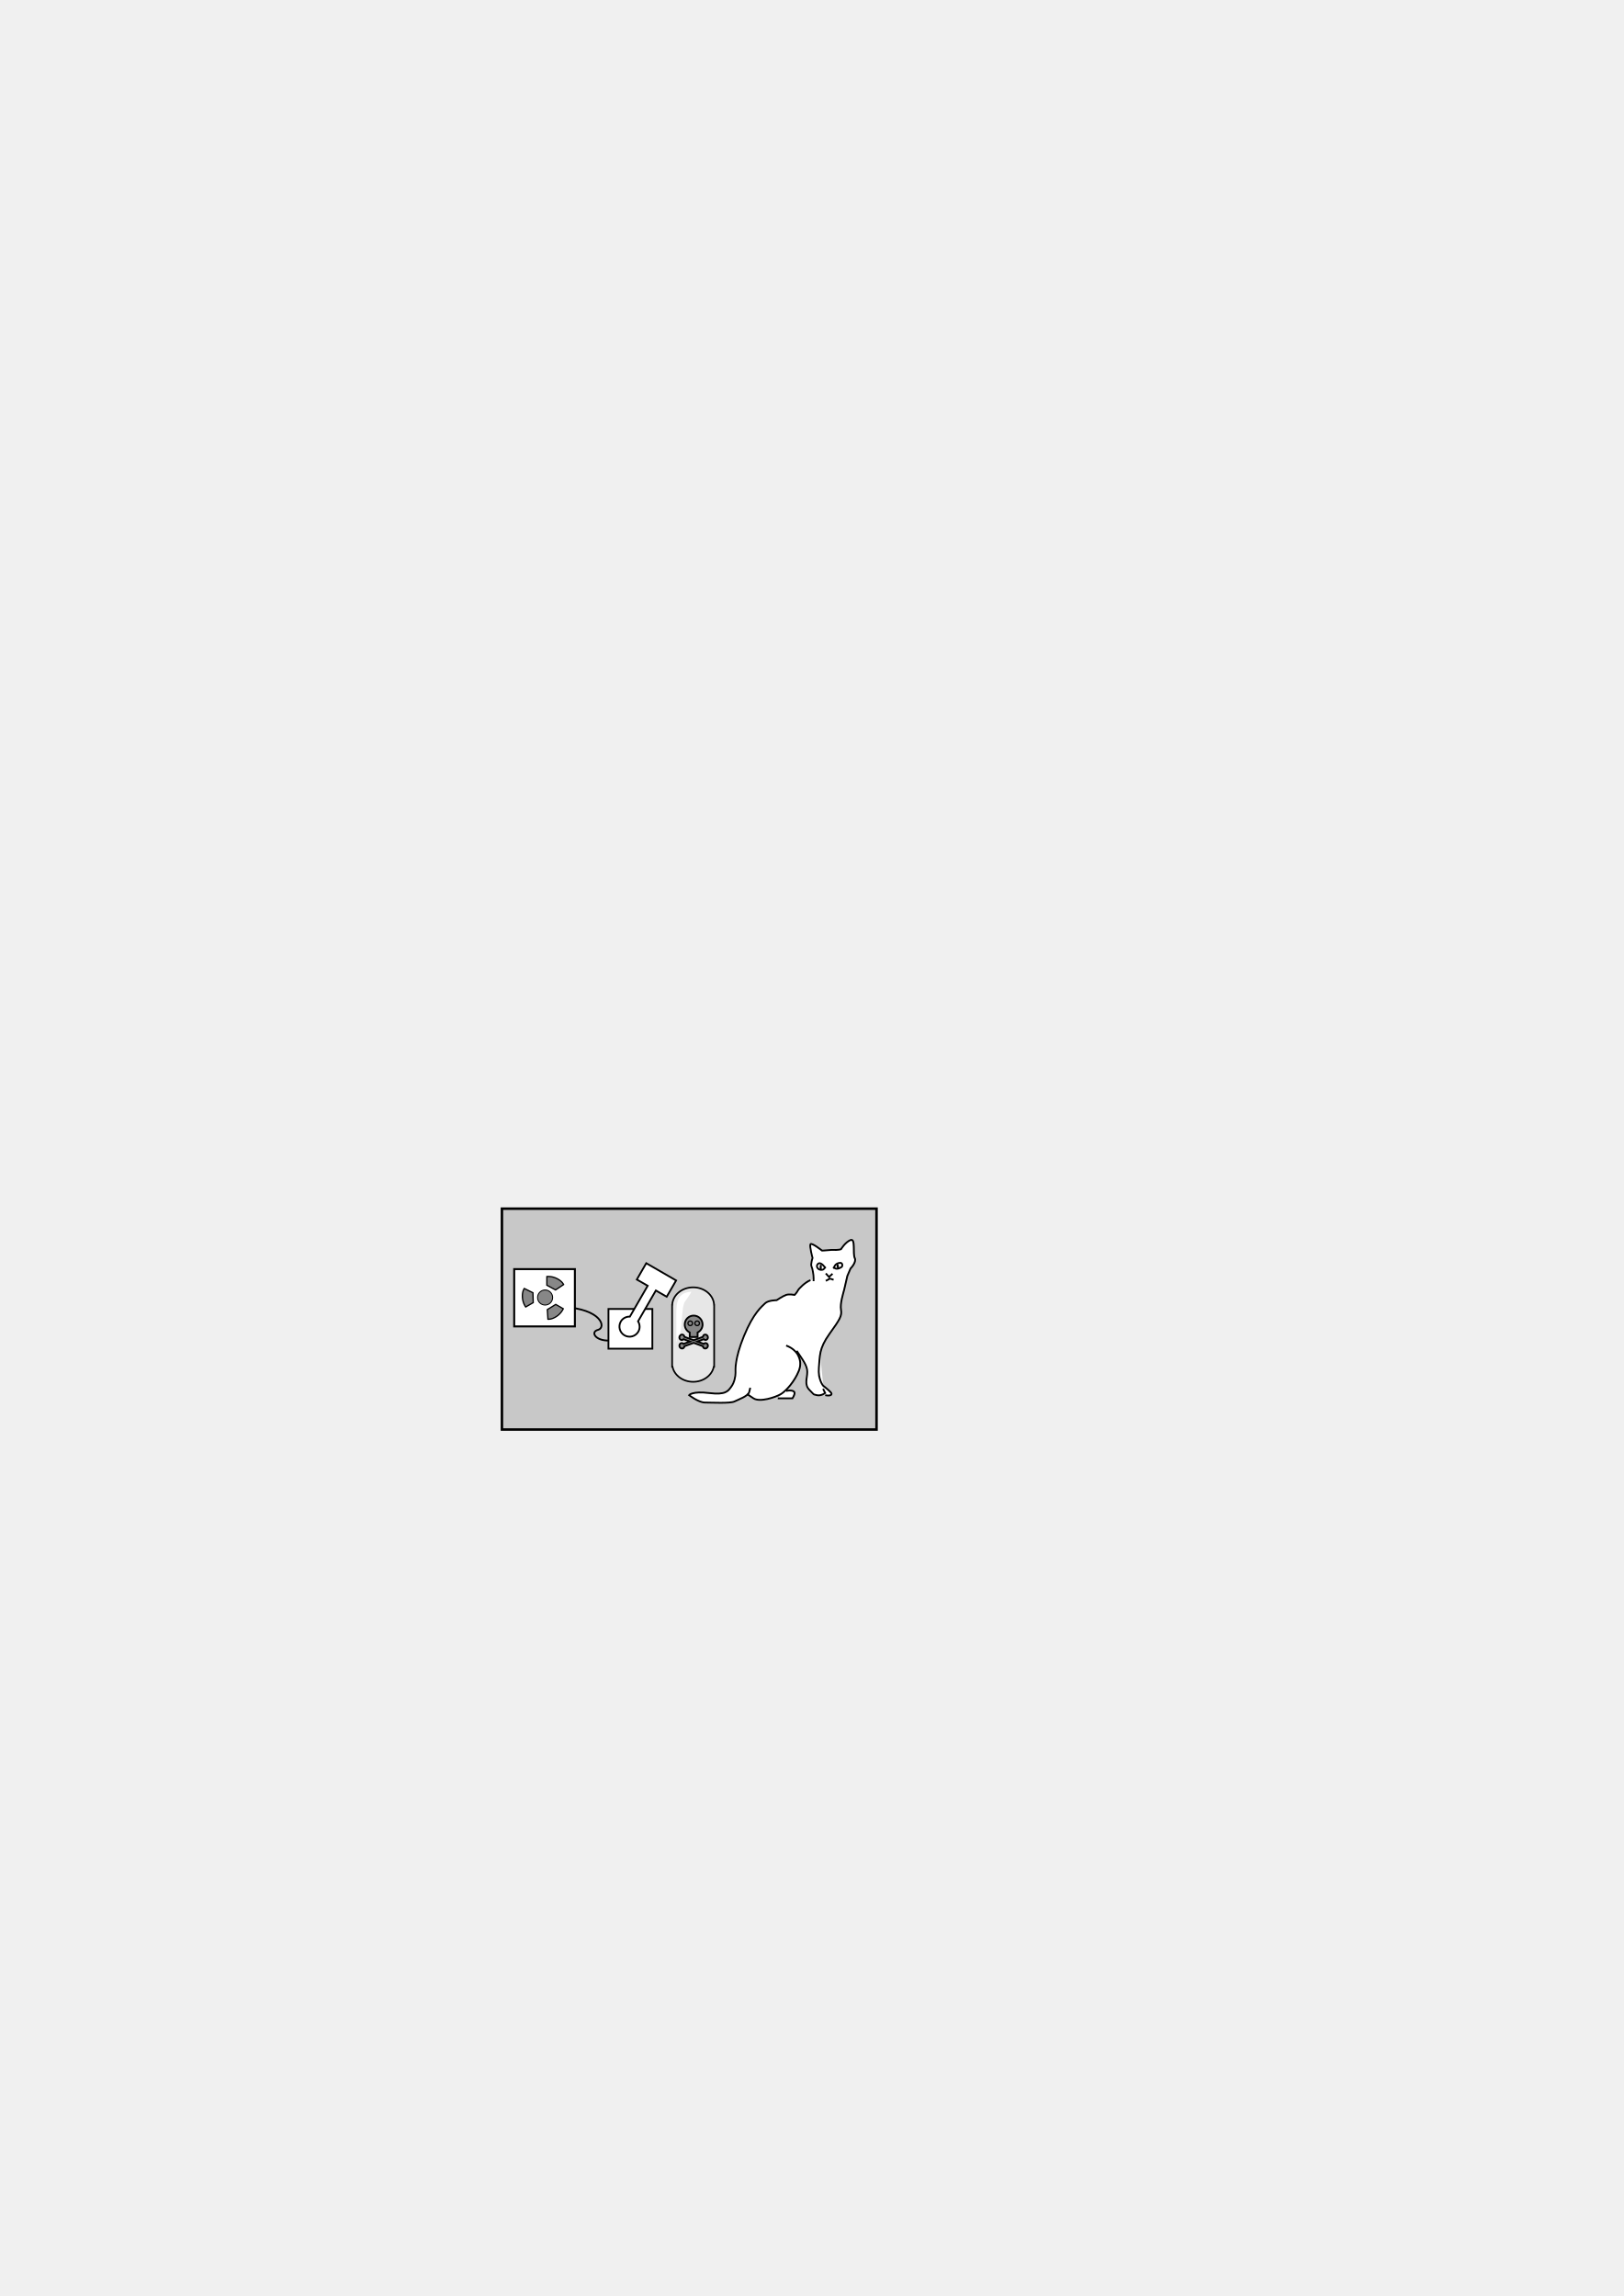
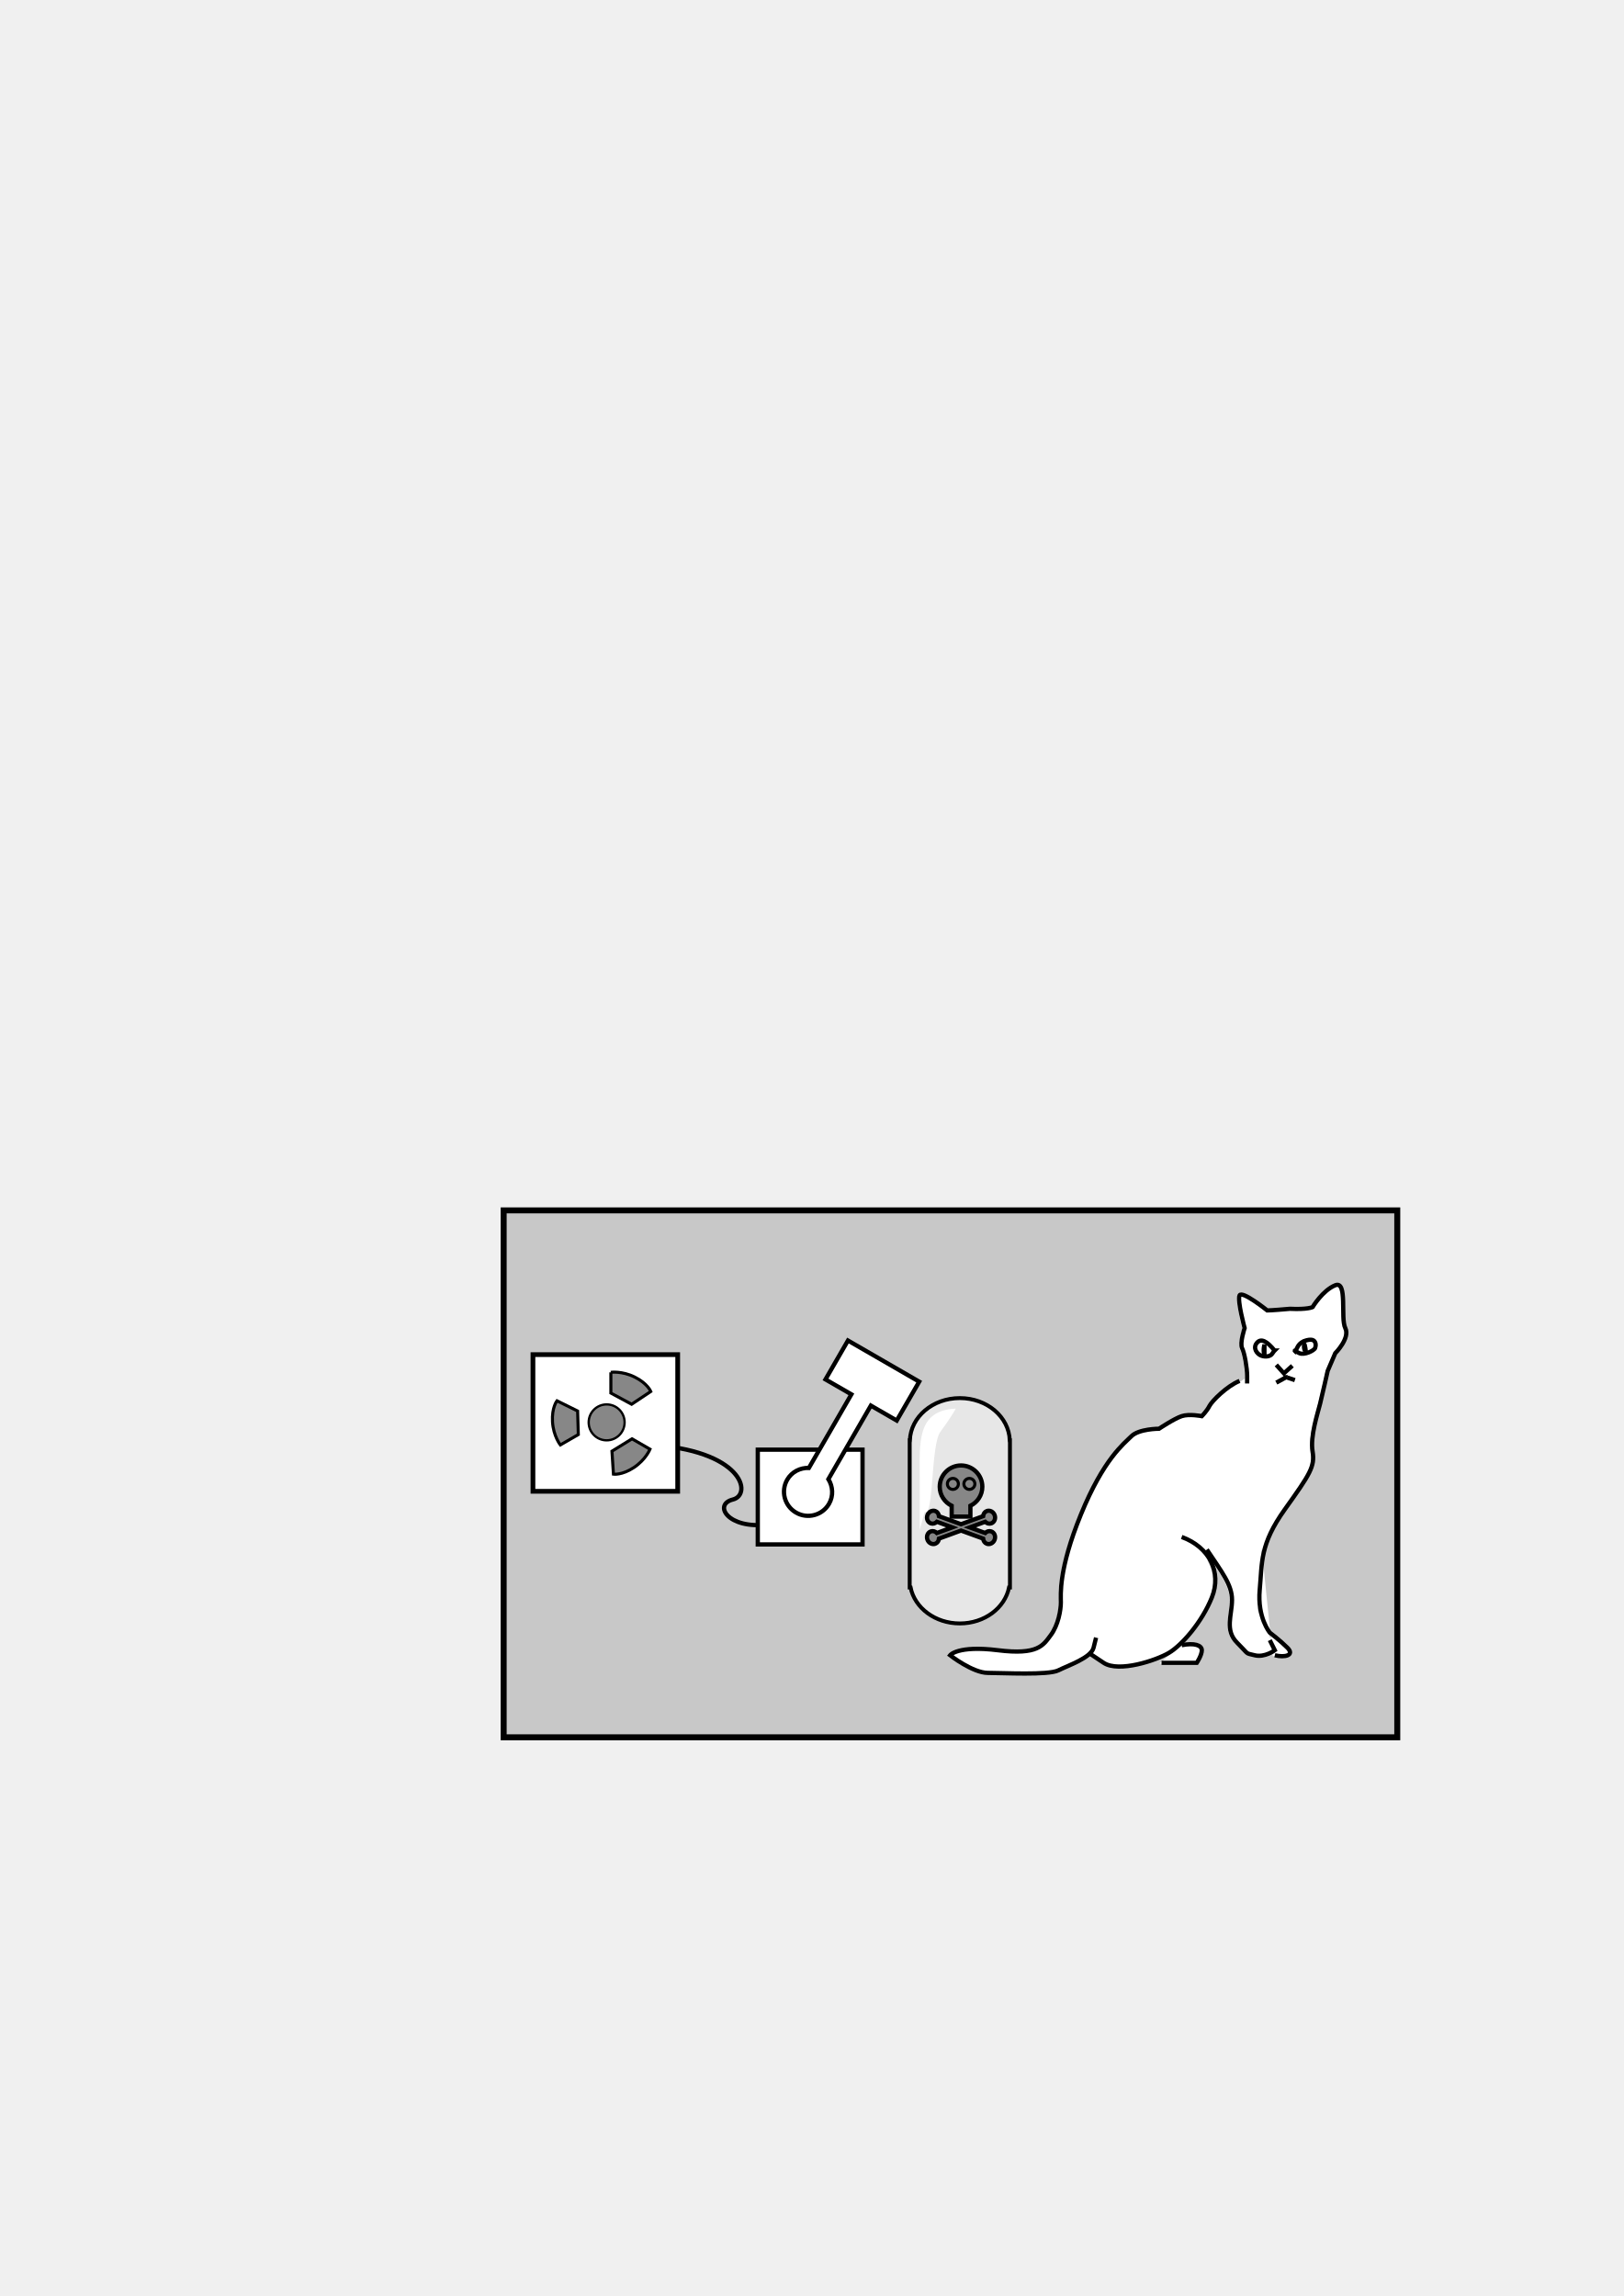
<svg xmlns="http://www.w3.org/2000/svg" id="svg2" height="297mm" width="210mm" version="1.1">
  <defs id="defs3" />
  <g id="layer1">
-     <rect y="590.914" x="245.354" height="107.987" width="183.109" id="rect2168" style="stroke-opacity:1;stroke-linejoin:miter;stroke-linecap:butt;stroke-width:0.917pt;stroke:#000000;fill-rule:evenodd;fill-opacity:0.75;fill:#bbbbbb" />
-     <path id="path2999" d="M 338.831,629.384 C 333.271,629.384 328.764,633.24 328.59,638.036 L 328.553,638.036 L 328.553,666.648 L 328.553,668.201 L 328.739,668.201 C 329.588,672.386 333.773,675.568 338.831,675.568 C 343.889,675.568 348.062,672.386 348.911,668.201 L 349.097,668.201 L 349.097,666.648 L 349.097,638.036 L 349.06,638.036 C 348.886,633.24 344.391,629.384 338.831,629.384 z " style="fill:#e7e7e7;fill-opacity:1;fill-rule:evenodd;stroke:#000000;stroke-width:0.803;stroke-linecap:butt;stroke-linejoin:miter;stroke-miterlimit:4;stroke-opacity:1" />
-     <path id="path3022" d="M 339.072,643.191 C 336.664,643.191 334.71,645.149 334.71,647.558 C 334.71,649.274 335.714,650.741 337.156,651.454 L 337.156,653.664 L 340.994,653.664 L 340.994,651.454 C 342.436,650.741 343.44,649.274 343.44,647.558 C 343.44,645.149 341.481,643.191 339.072,643.191 z " style="fill:#878787;fill-opacity:1;fill-rule:evenodd;stroke:#000000;stroke-width:0.875;stroke-linecap:butt;stroke-linejoin:miter;stroke-miterlimit:4;stroke-opacity:1" />
-     <path id="rect3027" d="M 333.313,652.467 C 332.831,652.508 332.377,652.851 332.187,653.374 C 331.933,654.071 332.241,654.825 332.874,655.056 C 333.316,655.217 333.79,655.065 334.128,654.733 L 337.287,655.882 L 334.128,657.031 C 333.79,656.699 333.316,656.547 332.874,656.708 C 332.241,656.938 331.933,657.696 332.187,658.393 C 332.441,659.09 333.161,659.463 333.795,659.233 C 334.237,659.071 334.509,658.655 334.553,658.181 L 339.077,656.533 L 343.6,658.181 C 343.645,658.653 343.917,659.075 344.359,659.236 C 344.992,659.467 345.709,659.084 345.963,658.386 C 346.217,657.689 345.909,656.942 345.275,656.711 C 344.833,656.55 344.357,656.697 344.018,657.031 L 340.863,655.882 L 344.018,654.733 C 344.357,655.067 344.833,655.217 345.275,655.056 C 345.909,654.825 346.217,654.075 345.963,653.378 C 345.709,652.68 344.992,652.301 344.359,652.531 C 343.917,652.692 343.645,653.11 343.6,653.583 L 339.077,655.231 L 334.553,653.583 C 334.509,653.109 334.237,652.693 333.795,652.531 C 333.636,652.474 333.473,652.454 333.313,652.467 z " style="fill:#878787;fill-opacity:1;fill-rule:evenodd;stroke:#000000;stroke-width:0.875;stroke-linecap:butt;stroke-linejoin:miter;stroke-miterlimit:4;stroke-opacity:1" />
-     <path style="stroke-miterlimit:4;stroke-dasharray:none;stroke-opacity:1;stroke-linejoin:miter;stroke-linecap:butt;stroke-width:0.875;stroke:#000000;fill-rule:evenodd;fill-opacity:0.75;fill:none" d="M 274.939,638.931 C 294.359,639.953 296.403,649.152 292.315,650.174 C 288.226,651.196 291.293,656.306 299.469,655.284 C 307.646,654.262 307.646,654.262 307.646,654.262" id="path2105" />
-     <rect style="stroke-miterlimit:4;stroke-dasharray:none;stroke-opacity:1;stroke-linejoin:miter;stroke-linecap:butt;stroke-width:0.875;stroke:#000000;fill-rule:evenodd;fill-opacity:1;fill:#ffffff" id="rect2101" width="21.464" height="19.42" x="297.425" y="639.953" />
-     <path style="stroke-miterlimit:4;stroke-dasharray:none;stroke-opacity:1;stroke-linejoin:miter;stroke-linecap:butt;stroke-width:0.875;stroke:#000000;fill-rule:evenodd;fill-opacity:1;fill:#ffffff" d="M 315.902,617.585 L 311.3,625.555 L 316.605,628.617 L 307.901,643.692 C 306.141,643.638 304.4,644.475 303.458,646.106 C 302.094,648.469 302.902,651.486 305.266,652.851 C 307.629,654.215 310.659,653.414 312.024,651.051 C 312.966,649.42 312.82,647.495 311.893,645.996 L 320.596,630.922 L 325.901,633.985 L 330.502,626.014 L 315.902,617.585 z " id="rect1334" />
-     <path id="path2930" d="M 415.319,606.438 C 412.74,607.469 410.676,610.909 410.676,610.909 C 410.676,610.909 409.643,611.434 406.032,611.253 C 402.248,611.592 401.389,611.597 401.389,611.597 C 401.389,611.597 396.23,607.47 395.714,608.501 C 395.198,609.533 396.746,615.208 396.746,615.208 C 396.746,615.208 395.714,618.304 396.23,619.336 C 396.746,620.368 397.262,623.464 397.262,625.011 C 397.262,625.355 397.262,625.147 397.262,625.355 L 395.37,626.674 L 395.714,626.043 C 393.135,627.075 390.038,630.171 389.523,631.202 C 389.007,632.234 387.975,633.266 387.975,633.266 C 387.975,633.266 385.395,632.75 383.847,633.266 C 382.3,633.782 379.204,635.846 379.204,635.846 C 379.204,635.846 375.076,635.846 373.529,637.393 C 371.981,638.941 367.853,642.01 363.21,653.359 C 358.568,664.707 359.083,669.869 359.083,671.416 C 359.083,672.964 358.567,676.06 357.019,678.123 C 355.472,680.187 354.438,682.251 346.184,681.219 C 337.931,680.187 336.382,682.251 336.382,682.251 C 336.382,682.251 341.026,685.862 344.121,685.862 C 347.216,685.862 356.503,686.378 358.567,685.346 C 360.226,684.517 363.45,683.346 364.959,681.849 C 364.97,681.857 364.95,681.863 367.854,683.799 C 370.949,685.862 378.689,683.282 381.268,681.735 C 383.847,680.187 387.975,675.543 390.039,670.384 C 391.132,667.652 390.834,664.975 389.551,662.703 L 390.325,662.588 C 392.557,665.89 394.166,668.346 394.166,670.9 C 394.166,673.995 392.619,677.092 395.198,679.671 C 397.777,682.25 396.746,681.735 398.809,682.251 C 400.801,682.749 402.714,681.376 402.851,681.276 L 402.937,682.251 C 405,682.767 407.064,682.25 405.516,680.703 C 404.227,679.413 403.02,678.517 402.507,678.123 L 402.593,678.869 L 402.077,677.751 C 402.099,677.768 402.433,678.067 402.507,678.123 L 400.758,660.926 C 400.614,661.518 400.589,662.154 400.5,662.731 L 400.672,660.066 L 400.758,660.926 C 401.357,658.479 402.504,655.822 405.001,652.327 C 410.159,645.105 411.192,643.584 410.676,640.489 C 410.16,637.394 411.708,632.75 412.224,630.686 C 412.739,628.623 413.771,623.979 413.771,623.979 L 415.319,620.368 C 415.319,620.368 418.415,617.272 417.383,615.208 C 416.351,613.145 417.898,605.406 415.319,606.438 z M 390.583,662.559 L 392.102,665.053 L 390.411,662.588 L 390.583,662.559 z M 399.927,671.932 C 400.011,672.681 400.138,673.306 400.3,673.91 L 399.87,672.993 L 399.927,671.932 z M 386.886,680.13 C 386.176,679.936 385.137,679.929 383.847,680.187 L 379.72,683.799 L 386.943,683.799 C 386.943,683.799 387.975,682.251 387.975,681.219 C 387.975,680.703 387.595,680.323 386.886,680.13 z M 402.564,680.502 L 402.765,680.502 L 402.822,680.961 L 402.564,680.502 z " style="fill:#ffffff;fill-opacity:1;fill-rule:evenodd;stroke:none;stroke-width:1.25;stroke-linecap:butt;stroke-linejoin:miter;stroke-miterlimit:4;stroke-opacity:1" />
-     <g transform="translate(187.5412,47.97567)" id="g2130">
-       <path id="path1373" d="M 201.904,612.449 C 204.999,617.091 207.063,619.671 207.063,622.766 C 207.063,625.861 205.515,628.956 208.094,631.535 C 210.673,634.114 209.642,633.598 211.705,634.114 C 213.768,634.63 215.832,633.082 215.832,633.082 L 214.8,631.019 L 214.8,631.019" style="fill:none;fill-opacity:0.75;fill-rule:evenodd;stroke:#000000;stroke-width:0.875;stroke-linecap:butt;stroke-linejoin:miter;stroke-miterlimit:4;stroke-opacity:1" />
+     <rect y="591.761" x="246.201" height="257.607" width="436.812" id="rect2168" style="fill:#bbbbbb;fill-opacity:0.75;fill-rule:evenodd;stroke:#000000;stroke-width:2.188pt;stroke-linecap:butt;stroke-linejoin:miter;stroke-opacity:1" />
+     <path id="path2999" d="m 469.193,683.532 c -13.263,0 -24.016,9.199 -24.43,20.64 h -0.088 v 68.255 3.704 h 0.443 c 2.026,9.984 12.01,17.575 24.076,17.575 12.066,0 22.02,-7.59 24.046,-17.575 h 0.443 v -3.704 -68.255 h -0.088 C 493.18,692.732 482.457,683.532 469.193,683.532 Z" style="fill:#e7e7e7;fill-opacity:1;fill-rule:evenodd;stroke:#000000;stroke-width:1.915;stroke-linecap:butt;stroke-linejoin:miter;stroke-miterlimit:4;stroke-opacity:1" />
+     <path id="path3022" d="m 469.769,716.468 c -5.746,0 -10.407,4.673 -10.407,10.419 0,4.095 2.395,7.594 5.835,9.293 v 5.273 h 9.155 v -5.273 c 3.44,-1.699 5.835,-5.199 5.835,-9.293 0,-5.746 -4.673,-10.419 -10.419,-10.419 z" style="fill:#878787;fill-opacity:1;fill-rule:evenodd;stroke:#000000;stroke-width:2.087;stroke-linecap:butt;stroke-linejoin:miter;stroke-miterlimit:4;stroke-opacity:1" />
+     <path id="rect3027" d="m 456.029,738.598 c -1.15,0.098 -2.232,0.916 -2.686,2.163 -0.605,1.663 0.129,3.462 1.64,4.012 1.053,0.383 2.184,0.021 2.991,-0.772 l 7.534,2.742 -7.534,2.742 c -0.807,-0.792 -1.938,-1.155 -2.991,-0.772 -1.512,0.55 -2.246,2.357 -1.64,4.021 0.605,1.663 2.324,2.552 3.836,2.002 1.056,-0.385 1.703,-1.378 1.809,-2.509 l 10.791,-3.932 10.791,3.932 c 0.108,1.128 0.755,2.133 1.809,2.517 1.512,0.55 3.222,-0.363 3.828,-2.026 0.605,-1.663 -0.129,-3.446 -1.64,-3.996 -1.056,-0.384 -2.192,-0.034 -2.999,0.764 l -7.526,-2.742 7.526,-2.742 c 0.808,0.798 1.943,1.156 2.999,0.772 1.512,-0.55 2.246,-2.341 1.64,-4.004 -0.605,-1.663 -2.316,-2.569 -3.828,-2.018 -1.054,0.384 -1.701,1.381 -1.809,2.509 l -10.791,3.932 -10.791,-3.932 c -0.106,-1.131 -0.753,-2.124 -1.809,-2.509 -0.378,-0.138 -0.767,-0.185 -1.15,-0.153 z" style="fill:#878787;fill-opacity:1;fill-rule:evenodd;stroke:#000000;stroke-width:2.087;stroke-linecap:butt;stroke-linejoin:miter;stroke-miterlimit:4;stroke-opacity:1" />
+     <path style="fill:none;fill-opacity:0.75;fill-rule:evenodd;stroke:#000000;stroke-width:2.087;stroke-linecap:butt;stroke-linejoin:miter;stroke-miterlimit:4;stroke-dasharray:none;stroke-opacity:1" d="m 316.778,706.307 c 46.326,2.438 51.202,24.382 41.449,26.82 -9.753,2.438 -2.438,14.629 17.067,12.191 19.506,-2.438 19.506,-2.438 19.506,-2.438" id="path2105" />
+     <rect style="fill:#ffffff;fill-opacity:1;fill-rule:evenodd;stroke:#000000;stroke-width:2.087;stroke-linecap:butt;stroke-linejoin:miter;stroke-miterlimit:4;stroke-dasharray:none;stroke-opacity:1" id="rect2101" width="51.202" height="46.326" x="370.419" y="708.745" />
+     <path style="fill:#ffffff;fill-opacity:1;fill-rule:evenodd;stroke:#000000;stroke-width:2.087;stroke-linecap:butt;stroke-linejoin:miter;stroke-miterlimit:4;stroke-dasharray:none;stroke-opacity:1" d="m 414.495,655.385 -10.977,19.013 12.654,7.306 -20.762,35.96 c -4.2,-0.127 -8.352,1.868 -10.599,5.76 -3.255,5.637 -1.326,12.835 4.311,16.09 5.638,3.255 12.867,1.345 16.122,-4.293 2.247,-3.892 1.899,-8.485 -0.312,-12.059 l 20.762,-35.96 12.654,7.306 10.977,-19.013 z" id="rect1334" />
+     <path id="path2930" d="m 651.658,628.793 c -6.153,2.461 -11.077,10.667 -11.077,10.667 -2e-5,2e-5 -2.463,1.252 -11.077,0.821 -9.027,0.808 -11.077,0.821 -11.077,0.821 2e-5,-7e-5 -12.308,-9.846 -13.538,-7.385 -1.231,2.461 2.462,16 2.462,16 2e-5,0 -2.461,7.385 -1.231,9.846 1.231,2.461 2.462,9.847 2.462,13.538 0,0.82 0,0.324 0,0.821 l -4.513,3.145 0.821,-1.504 c -6.153,2.461 -13.539,9.847 -14.769,12.308 -1.231,2.461 -3.692,4.923 -3.692,4.923 -2e-5,-3e-5 -6.155,-1.231 -9.846,0 -3.692,1.231 -11.077,6.154 -11.077,6.154 0,7e-5 -9.847,6.7e-4 -13.538,3.692 -3.692,3.692 -13.54,11.013 -24.615,38.085 -11.075,27.072 -9.846,39.385 -9.846,43.077 -2e-5,3.692 -1.231,11.078 -4.923,16 -3.692,4.922 -6.157,9.846 -25.846,7.385 -19.689,-2.461 -23.385,2.462 -23.385,2.462 3e-5,5e-5 11.078,8.615 18.462,8.615 7.383,-5e-5 29.539,1.23 34.461,-1.231 3.957,-1.979 11.65,-4.772 15.248,-8.342 0.027,0.018 -0.02,0.033 6.906,4.65 7.383,4.922 25.847,-1.231 32,-4.923 6.153,-3.692 16.001,-14.771 20.923,-27.077 2.608,-6.519 1.898,-12.903 -1.162,-18.325 l 1.846,-0.274 c 5.323,7.878 9.162,13.735 9.162,19.829 0,7.383 -3.691,14.77 2.462,20.923 6.153,6.153 3.693,4.923 8.615,6.154 4.75,1.188 9.315,-2.086 9.641,-2.325 l 0.205,2.325 c 4.922,1.231 9.845,-6.9e-4 6.154,-3.692 -3.076,-3.076 -5.955,-5.214 -7.179,-6.154 l 0.205,1.778 -1.231,-2.667 c 0.054,0.041 0.85,0.754 1.026,0.889 l -4.171,-41.026 c -0.346,1.413 -0.403,2.93 -0.615,4.308 l 0.41,-6.359 0.205,2.051 c 1.428,-5.837 4.164,-12.174 10.12,-20.513 12.305,-17.228 14.769,-20.856 13.538,-28.239 -1.231,-7.383 2.462,-18.462 3.692,-23.385 1.231,-4.922 3.692,-16 3.692,-16 l 3.692,-8.615 c -3e-5,0 7.384,-7.386 4.923,-12.308 -2.461,-4.922 1.23,-23.384 -4.923,-20.923 z m -59.008,133.88 3.624,5.949 -4.034,-5.88 z m 22.291,22.359 c 0.199,1.786 0.503,3.277 0.889,4.718 l -1.026,-2.188 z m -31.111,19.556 c -1.692,-0.461 -4.171,-0.478 -7.248,0.137 l -9.846,8.615 h 17.231 c 0,0 2.462,-3.693 2.462,-6.154 0,-1.231 -0.906,-2.137 -2.598,-2.598 z m 37.402,0.889 h 0.479 l 0.137,1.094 z" style="fill:#ffffff;fill-opacity:1;fill-rule:evenodd;stroke:none;stroke-width:2.982;stroke-linecap:butt;stroke-linejoin:miter;stroke-miterlimit:4;stroke-opacity:1" />
+     <g transform="matrix(2.385528,0,0,2.385528,108.2872,-703.4335)" id="g2130">
+       <path id="path1373" d="m 201.904,612.449 c 3.095,4.643 5.158,7.222 5.158,10.317 0,3.095 -1.548,6.19 1.032,8.769 2.579,2.579 1.548,2.063 3.611,2.579 2.063,0.516 4.127,-1.032 4.127,-1.032 l -1.032,-2.063 v 0" style="fill:none;fill-opacity:0.75;fill-rule:evenodd;stroke:#000000;stroke-width:0.875;stroke-linecap:butt;stroke-linejoin:miter;stroke-miterlimit:4;stroke-opacity:1" />
      <g id="g2117">
-         <path id="path1367" d="M 208.61,577.888 C 206.031,578.92 202.936,582.015 202.42,583.046 C 201.904,584.078 200.873,585.11 200.873,585.11 C 200.873,585.11 198.293,584.594 196.746,585.11 C 195.198,585.625 192.103,587.689 192.103,587.689 C 192.103,587.689 187.977,587.689 186.429,589.236 C 184.882,590.784 180.755,593.879 176.112,605.227 C 171.47,616.576 171.986,621.734 171.986,623.282 C 171.986,624.829 171.47,627.924 169.922,629.987 C 168.375,632.051 167.343,634.114 159.09,633.082 C 150.836,632.051 149.289,634.114 149.289,634.114 C 149.289,634.114 153.931,637.725 157.026,637.725 C 160.121,637.725 169.407,638.241 171.47,637.209 C 173.533,636.177 178.176,634.63 178.692,632.567 C 179.207,630.503 179.207,630.503 179.207,630.503" style="fill:none;fill-opacity:0.75;fill-rule:evenodd;stroke:#000000;stroke-width:0.875;stroke-linecap:butt;stroke-linejoin:miter;stroke-miterlimit:4;stroke-opacity:1" />
-         <path id="path1369" d="M 196.746,609.87 C 202.42,611.933 204.999,617.091 202.936,622.25 C 200.873,627.408 196.746,632.051 194.167,633.598 C 191.587,635.146 183.85,637.725 180.755,635.662 C 177.66,633.598 177.66,633.598 177.66,633.598" style="fill:none;fill-opacity:0.75;fill-rule:evenodd;stroke:#000000;stroke-width:0.875;stroke-linecap:butt;stroke-linejoin:miter;stroke-miterlimit:4;stroke-opacity:1" />
-         <path id="path1371" d="M 196.746,632.051 C 199.325,631.535 200.873,632.051 200.873,633.082 C 200.873,634.114 199.841,635.662 199.841,635.662 L 192.619,635.662 L 192.619,635.662" style="fill:none;fill-opacity:0.75;fill-rule:evenodd;stroke:#000000;stroke-width:0.875;stroke-linecap:butt;stroke-linejoin:miter;stroke-miterlimit:4;stroke-opacity:1" />
-         <path id="path1375" d="M 215.832,634.114 C 217.895,634.63 219.958,634.114 218.411,632.567 C 216.863,631.019 214.8,629.472 214.8,629.472 C 214.8,629.472 212.221,626.377 212.737,620.702 C 213.253,615.028 212.737,611.417 217.895,604.196 C 223.053,596.974 224.085,595.426 223.569,592.331 C 223.053,589.236 224.601,584.594 225.117,582.53 C 225.633,580.467 226.664,575.825 226.664,575.825 L 228.212,572.214 C 228.212,572.214 231.307,569.119 230.275,567.055 C 229.244,564.992 230.791,557.254 228.212,558.286 C 225.633,559.318 223.566,562.763 223.566,562.763 C 223.566,562.763 222.538,563.286 218.927,563.106 C 215.143,563.445 214.28,563.441 214.28,563.441 C 214.28,563.441 209.126,559.318 208.61,560.35 C 208.094,561.381 209.642,567.055 209.642,567.055 C 209.642,567.055 208.61,570.15 209.126,571.182 C 209.642,572.214 210.158,575.309 210.158,576.856 C 210.158,578.404 210.158,578.404 210.158,578.404" style="fill:none;fill-opacity:0.75;fill-rule:evenodd;stroke:#000000;stroke-width:0.875;stroke-linecap:butt;stroke-linejoin:miter;stroke-miterlimit:4;stroke-opacity:1" />
-         <path id="path1377" d="M 219.768,572.178 C 220.288,571.658 220.288,570.966 220.981,570.273 C 221.674,569.58 223.232,569.234 223.752,569.58 C 224.272,569.926 224.272,570.619 224.098,571.139 C 223.925,571.658 221.847,572.698 220.808,572.178 C 219.768,571.658 219.942,571.658 219.942,571.658" style="fill:none;fill-opacity:0.75;fill-rule:evenodd;stroke:#000000;stroke-width:0.875;stroke-linecap:butt;stroke-linejoin:miter;stroke-miterlimit:4;stroke-opacity:1" />
-         <path id="path1379" d="M 215.785,571.658 C 214.226,569.753 213.013,569.06 212.147,570.1 C 211.281,571.139 212.147,572.351 213.013,572.698 C 213.88,573.044 214.919,572.871 215.265,572.351 C 215.612,571.832 215.785,571.658 215.785,571.658 z " style="fill:none;fill-opacity:0.75;fill-rule:evenodd;stroke:#000000;stroke-width:0.875;stroke-linecap:butt;stroke-linejoin:miter;stroke-miterlimit:4;stroke-opacity:1" />
-         <path id="path1381" d="M 216.131,574.603 L 217.69,576.335 L 219.422,574.776 L 219.422,574.776" style="fill:none;fill-opacity:0.75;fill-rule:evenodd;stroke:#000000;stroke-width:0.875;stroke-linecap:butt;stroke-linejoin:miter;stroke-miterlimit:4;stroke-opacity:1" />
-         <path id="path1383" d="M 218.036,576.681 L 218.036,577.201 L 216.131,578.24 L 216.131,578.24" style="fill:none;fill-opacity:0.75;fill-rule:evenodd;stroke:#000000;stroke-width:0.875;stroke-linecap:butt;stroke-linejoin:miter;stroke-miterlimit:4;stroke-opacity:1" />
-         <path id="path1385" d="M 218.383,577.201 L 219.942,577.72" style="fill:none;fill-opacity:0.75;fill-rule:evenodd;stroke:#000000;stroke-width:0.875;stroke-linecap:butt;stroke-linejoin:miter;stroke-miterlimit:4;stroke-opacity:1" />
-         <path id="path1387" d="M 221.847,570.273 C 221.674,571.658 222.193,571.832 222.193,571.832 C 222.193,571.832 222.02,570.446 221.847,570.273 z " style="fill:none;fill-opacity:0.75;fill-rule:evenodd;stroke:#000000;stroke-width:0.875;stroke-linecap:butt;stroke-linejoin:miter;stroke-miterlimit:4;stroke-opacity:1" />
-         <path id="path1389" d="M 213.706,570.446 C 213.36,571.832 213.706,572.524 213.706,572.524 L 213.706,570.446 z " style="fill:none;fill-opacity:0.75;fill-rule:evenodd;stroke:#000000;stroke-width:0.875;stroke-linecap:butt;stroke-linejoin:miter;stroke-miterlimit:4;stroke-opacity:1" />
+         <path id="path1367" d="m 208.61,577.888 c -2.579,1.032 -5.674,4.127 -6.19,5.158 -0.516,1.032 -1.548,2.063 -1.548,2.063 0,0 -2.579,-0.516 -4.127,0 -1.548,0.516 -4.643,2.579 -4.643,2.579 0,0 -4.127,0 -5.674,1.548 -1.548,1.548 -5.674,4.643 -10.317,15.991 -4.643,11.348 -4.127,16.507 -4.127,18.054 0,1.548 -0.516,4.643 -2.063,6.706 -1.548,2.063 -2.579,4.127 -10.833,3.095 -8.253,-1.032 -9.801,1.032 -9.801,1.032 0,0 4.643,3.611 7.738,3.611 3.095,0 12.38,0.516 14.443,-0.516 2.063,-1.032 6.706,-2.579 7.222,-4.643 0.516,-2.063 0.516,-2.063 0.516,-2.063" style="fill:none;fill-opacity:0.75;fill-rule:evenodd;stroke:#000000;stroke-width:0.875;stroke-linecap:butt;stroke-linejoin:miter;stroke-miterlimit:4;stroke-opacity:1" />
+         <path id="path1369" d="m 196.746,609.87 c 5.674,2.063 8.253,7.222 6.19,12.38 -2.063,5.158 -6.19,9.801 -8.769,11.348 -2.579,1.548 -10.317,4.127 -13.412,2.063 -3.095,-2.063 -3.095,-2.063 -3.095,-2.063" style="fill:none;fill-opacity:0.75;fill-rule:evenodd;stroke:#000000;stroke-width:0.875;stroke-linecap:butt;stroke-linejoin:miter;stroke-miterlimit:4;stroke-opacity:1" />
+         <path id="path1371" d="m 196.746,632.051 c 2.579,-0.516 4.127,0 4.127,1.032 0,1.032 -1.032,2.579 -1.032,2.579 h -7.222 v 0" style="fill:none;fill-opacity:0.75;fill-rule:evenodd;stroke:#000000;stroke-width:0.875;stroke-linecap:butt;stroke-linejoin:miter;stroke-miterlimit:4;stroke-opacity:1" />
+         <path id="path1375" d="m 215.832,634.114 c 2.063,0.516 4.127,0 2.579,-1.547 -1.548,-1.548 -3.611,-3.095 -3.611,-3.095 0,0 -2.579,-3.095 -2.063,-8.769 0.516,-5.674 0,-9.285 5.158,-16.507 5.158,-7.222 6.19,-8.769 5.674,-11.864 -0.516,-3.095 1.032,-7.738 1.548,-9.801 0.516,-2.063 1.548,-6.706 1.548,-6.706 l 1.548,-3.611 c 0,0 3.095,-3.095 2.063,-5.158 -1.032,-2.063 0.516,-9.801 -2.063,-8.769 -2.579,1.032 -4.646,4.477 -4.646,4.477 0,0 -1.028,0.523 -4.639,0.343 -3.784,0.339 -4.646,0.335 -4.646,0.335 0,0 -5.155,-4.123 -5.67,-3.091 -0.516,1.032 1.032,6.706 1.032,6.706 0,0 -1.032,3.095 -0.516,4.127 0.516,1.032 1.032,4.127 1.032,5.674 0,1.548 0,1.548 0,1.548" style="fill:none;fill-opacity:0.75;fill-rule:evenodd;stroke:#000000;stroke-width:0.875;stroke-linecap:butt;stroke-linejoin:miter;stroke-miterlimit:4;stroke-opacity:1" />
+         <path id="path1377" d="m 219.768,572.178 c 0.52,-0.52 0.52,-1.212 1.212,-1.905 0.693,-0.693 2.252,-1.039 2.771,-0.693 0.52,0.346 0.52,1.039 0.346,1.559 -0.173,0.52 -2.252,1.559 -3.291,1.039 -1.039,-0.52 -0.866,-0.52 -0.866,-0.52" style="fill:none;fill-opacity:0.75;fill-rule:evenodd;stroke:#000000;stroke-width:0.875;stroke-linecap:butt;stroke-linejoin:miter;stroke-miterlimit:4;stroke-opacity:1" />
+         <path id="path1379" d="m 215.785,571.658 c -1.559,-1.905 -2.771,-2.598 -3.637,-1.559 -0.866,1.039 0,2.252 0.866,2.598 0.866,0.346 1.905,0.173 2.252,-0.346 0.346,-0.52 0.52,-0.693 0.52,-0.693 z" style="fill:none;fill-opacity:0.75;fill-rule:evenodd;stroke:#000000;stroke-width:0.875;stroke-linecap:butt;stroke-linejoin:miter;stroke-miterlimit:4;stroke-opacity:1" />
+         <path id="path1381" d="m 216.131,574.603 1.559,1.732 1.732,-1.559 v 0" style="fill:none;fill-opacity:0.75;fill-rule:evenodd;stroke:#000000;stroke-width:0.875;stroke-linecap:butt;stroke-linejoin:miter;stroke-miterlimit:4;stroke-opacity:1" />
+         <path id="path1383" d="m 218.036,576.681 v 0.52 l -1.905,1.039 v 0" style="fill:none;fill-opacity:0.75;fill-rule:evenodd;stroke:#000000;stroke-width:0.875;stroke-linecap:butt;stroke-linejoin:miter;stroke-miterlimit:4;stroke-opacity:1" />
+         <path id="path1385" d="m 218.383,577.201 1.559,0.52" style="fill:none;fill-opacity:0.75;fill-rule:evenodd;stroke:#000000;stroke-width:0.875;stroke-linecap:butt;stroke-linejoin:miter;stroke-miterlimit:4;stroke-opacity:1" />
+         <path id="path1387" d="m 221.847,570.273 c -0.173,1.386 0.346,1.559 0.346,1.559 0,0 -0.173,-1.386 -0.346,-1.559 z" style="fill:none;fill-opacity:0.75;fill-rule:evenodd;stroke:#000000;stroke-width:0.875;stroke-linecap:butt;stroke-linejoin:miter;stroke-miterlimit:4;stroke-opacity:1" />
+         <path id="path1389" d="m 213.706,570.446 c -0.346,1.386 0,2.078 0,2.078 z" style="fill:none;fill-opacity:0.75;fill-rule:evenodd;stroke:#000000;stroke-width:0.875;stroke-linecap:butt;stroke-linejoin:miter;stroke-miterlimit:4;stroke-opacity:1" />
      </g>
    </g>
-     <g transform="translate(4,-6)" id="g2091">
+     <g transform="matrix(2.385528,0,0,2.385528,-329.5555,-832.194)" id="g2091">
      <rect y="626.473" x="247.354" height="28.013" width="29.661" id="rect3020" style="fill:#ffffff;fill-opacity:1;fill-rule:evenodd;stroke:#000000;stroke-width:0.727pt;stroke-linecap:butt;stroke-linejoin:miter;stroke-opacity:1" />
      <g id="g2149">
-         <path transform="matrix(0.108345,0,0,0.108345,251.1648,561.1945)" d="M 138.19 730.674 A 33.981 33.981 0 1 1  70.228,730.674 A 33.981 33.981 0 1 1  138.19 730.674 z" id="path3006" style="fill:#878787;fill-opacity:1;fill-rule:evenodd;stroke:#000000;stroke-width:4.326;stroke-linecap:butt;stroke-linejoin:miter;stroke-miterlimit:4;stroke-opacity:1" />
-         <path id="path3008" d="M 263.321,630.101 L 263.321,634.355 L 267.575,636.646 L 271.503,634.028 C 271.503,634.028 270.848,632.392 268.23,631.083 C 265.612,629.773 263.321,630.101 263.321,630.101 z " style="fill:#878787;fill-opacity:1;fill-rule:evenodd;stroke:#000000;stroke-width:0.625;stroke-linecap:butt;stroke-linejoin:miter;stroke-miterlimit:4;stroke-opacity:1" />
-         <path id="path3010" d="M 271.339,645.855 L 267.654,643.728 L 263.543,646.267 L 263.847,650.977 C 263.847,650.977 265.591,651.228 268.034,649.615 C 270.477,648.002 271.339,645.855 271.339,645.855 z " style="fill:#878787;fill-opacity:1;fill-rule:evenodd;stroke:#000000;stroke-width:0.625;stroke-linecap:butt;stroke-linejoin:miter;stroke-miterlimit:4;stroke-opacity:1" />
-         <path id="path3012" d="M 252.967,644.986 L 256.652,642.858 L 256.509,638.029 L 252.278,635.937 C 252.278,635.937 251.188,637.322 251.363,640.243 C 251.539,643.165 252.967,644.986 252.967,644.986 z " style="fill:#878787;fill-opacity:1;fill-rule:evenodd;stroke:#000000;stroke-width:0.625;stroke-linecap:butt;stroke-linejoin:miter;stroke-miterlimit:4;stroke-opacity:1" />
+         <circle transform="matrix(0.108345,0,0,0.108345,251.1648,561.1945)" id="path3006" style="fill:#878787;fill-opacity:1;fill-rule:evenodd;stroke:#000000;stroke-width:4.326;stroke-linecap:butt;stroke-linejoin:miter;stroke-miterlimit:4;stroke-opacity:1" cx="104.209" cy="730.674" r="33.981" />
+         <path id="path3008" d="m 263.321,630.101 v 4.254 l 4.254,2.291 3.927,-2.618 c 0,0 -0.655,-1.636 -3.273,-2.945 -2.618,-1.309 -4.909,-0.982 -4.909,-0.982 z" style="fill:#878787;fill-opacity:1;fill-rule:evenodd;stroke:#000000;stroke-width:0.625;stroke-linecap:butt;stroke-linejoin:miter;stroke-miterlimit:4;stroke-opacity:1" />
+         <path id="path3010" d="m 271.339,645.855 -3.684,-2.127 -4.111,2.539 0.304,4.71 c 0,0 1.744,0.251 4.187,-1.361 2.443,-1.613 3.305,-3.76 3.305,-3.76 z" style="fill:#878787;fill-opacity:1;fill-rule:evenodd;stroke:#000000;stroke-width:0.625;stroke-linecap:butt;stroke-linejoin:miter;stroke-miterlimit:4;stroke-opacity:1" />
+         <path id="path3012" d="m 252.967,644.986 3.684,-2.127 -0.143,-4.83 -4.231,-2.092 c 0,0 -1.09,1.385 -0.914,4.307 0.175,2.922 1.604,4.742 1.604,4.742 z" style="fill:#878787;fill-opacity:1;fill-rule:evenodd;stroke:#000000;stroke-width:0.625;stroke-linecap:butt;stroke-linejoin:miter;stroke-miterlimit:4;stroke-opacity:1" />
      </g>
    </g>
-     <path transform="translate(-0.614395,2.05121)" d="M 339.146 644.916 A 1.126 1.126 0 1 1  336.893,644.916 A 1.126 1.126 0 1 1  339.146 644.916 z" id="path2121" style="fill:none;fill-opacity:0.75;fill-rule:evenodd;stroke:#000000;stroke-width:0.625;stroke-linecap:butt;stroke-linejoin:miter;stroke-miterlimit:4;stroke-opacity:1" />
-     <path transform="translate(2.764767,2.05121)" d="M 339.146 644.916 A 1.126 1.126 0 1 1  336.893,644.916 A 1.126 1.126 0 1 1  339.146 644.916 z" id="path2123" style="fill:none;fill-opacity:0.75;fill-rule:evenodd;stroke:#000000;stroke-width:0.625;stroke-linecap:butt;stroke-linejoin:miter;stroke-miterlimit:4;stroke-opacity:1" />
-     <path id="path3643" d="M 338.002,631.54 C 329.938,631.876 330.61,638.596 330.61,645.651 C 330.61,652.707 330.61,656.403 330.61,656.403 L 331.618,652.676 C 333.552,653.837 332.829,638.982 334.845,636.295 C 336.861,633.607 338.002,631.54 338.002,631.54 z " style="fill:#ffffff;fill-opacity:1;fill-rule:evenodd;stroke:none;stroke-width:0.25pt;stroke-linecap:butt;stroke-linejoin:miter;stroke-opacity:1" />
+     <circle id="path2121" style="fill:none;fill-opacity:0.75;fill-rule:evenodd;stroke:#000000;stroke-width:1.491;stroke-linecap:butt;stroke-linejoin:miter;stroke-miterlimit:4;stroke-opacity:1" cx="465.792" cy="725.477" r="2.687" />
+     <circle id="path2123" style="fill:none;fill-opacity:0.75;fill-rule:evenodd;stroke:#000000;stroke-width:1.491;stroke-linecap:butt;stroke-linejoin:miter;stroke-miterlimit:4;stroke-opacity:1" cx="473.853" cy="725.477" r="2.687" />
+     <path id="path3643" d="m 467.215,688.675 c -19.236,0.802 -17.633,16.832 -17.633,33.663 0,16.832 0,25.648 0,25.648 l 2.405,-8.89 c 4.614,2.768 2.89,-32.667 7.699,-39.079 4.809,-6.412 7.53,-11.342 7.53,-11.342 z" style="fill:#ffffff;fill-opacity:1;fill-rule:evenodd;stroke:none;stroke-width:0.596pt;stroke-linecap:butt;stroke-linejoin:miter;stroke-opacity:1" />
  </g>
</svg>
